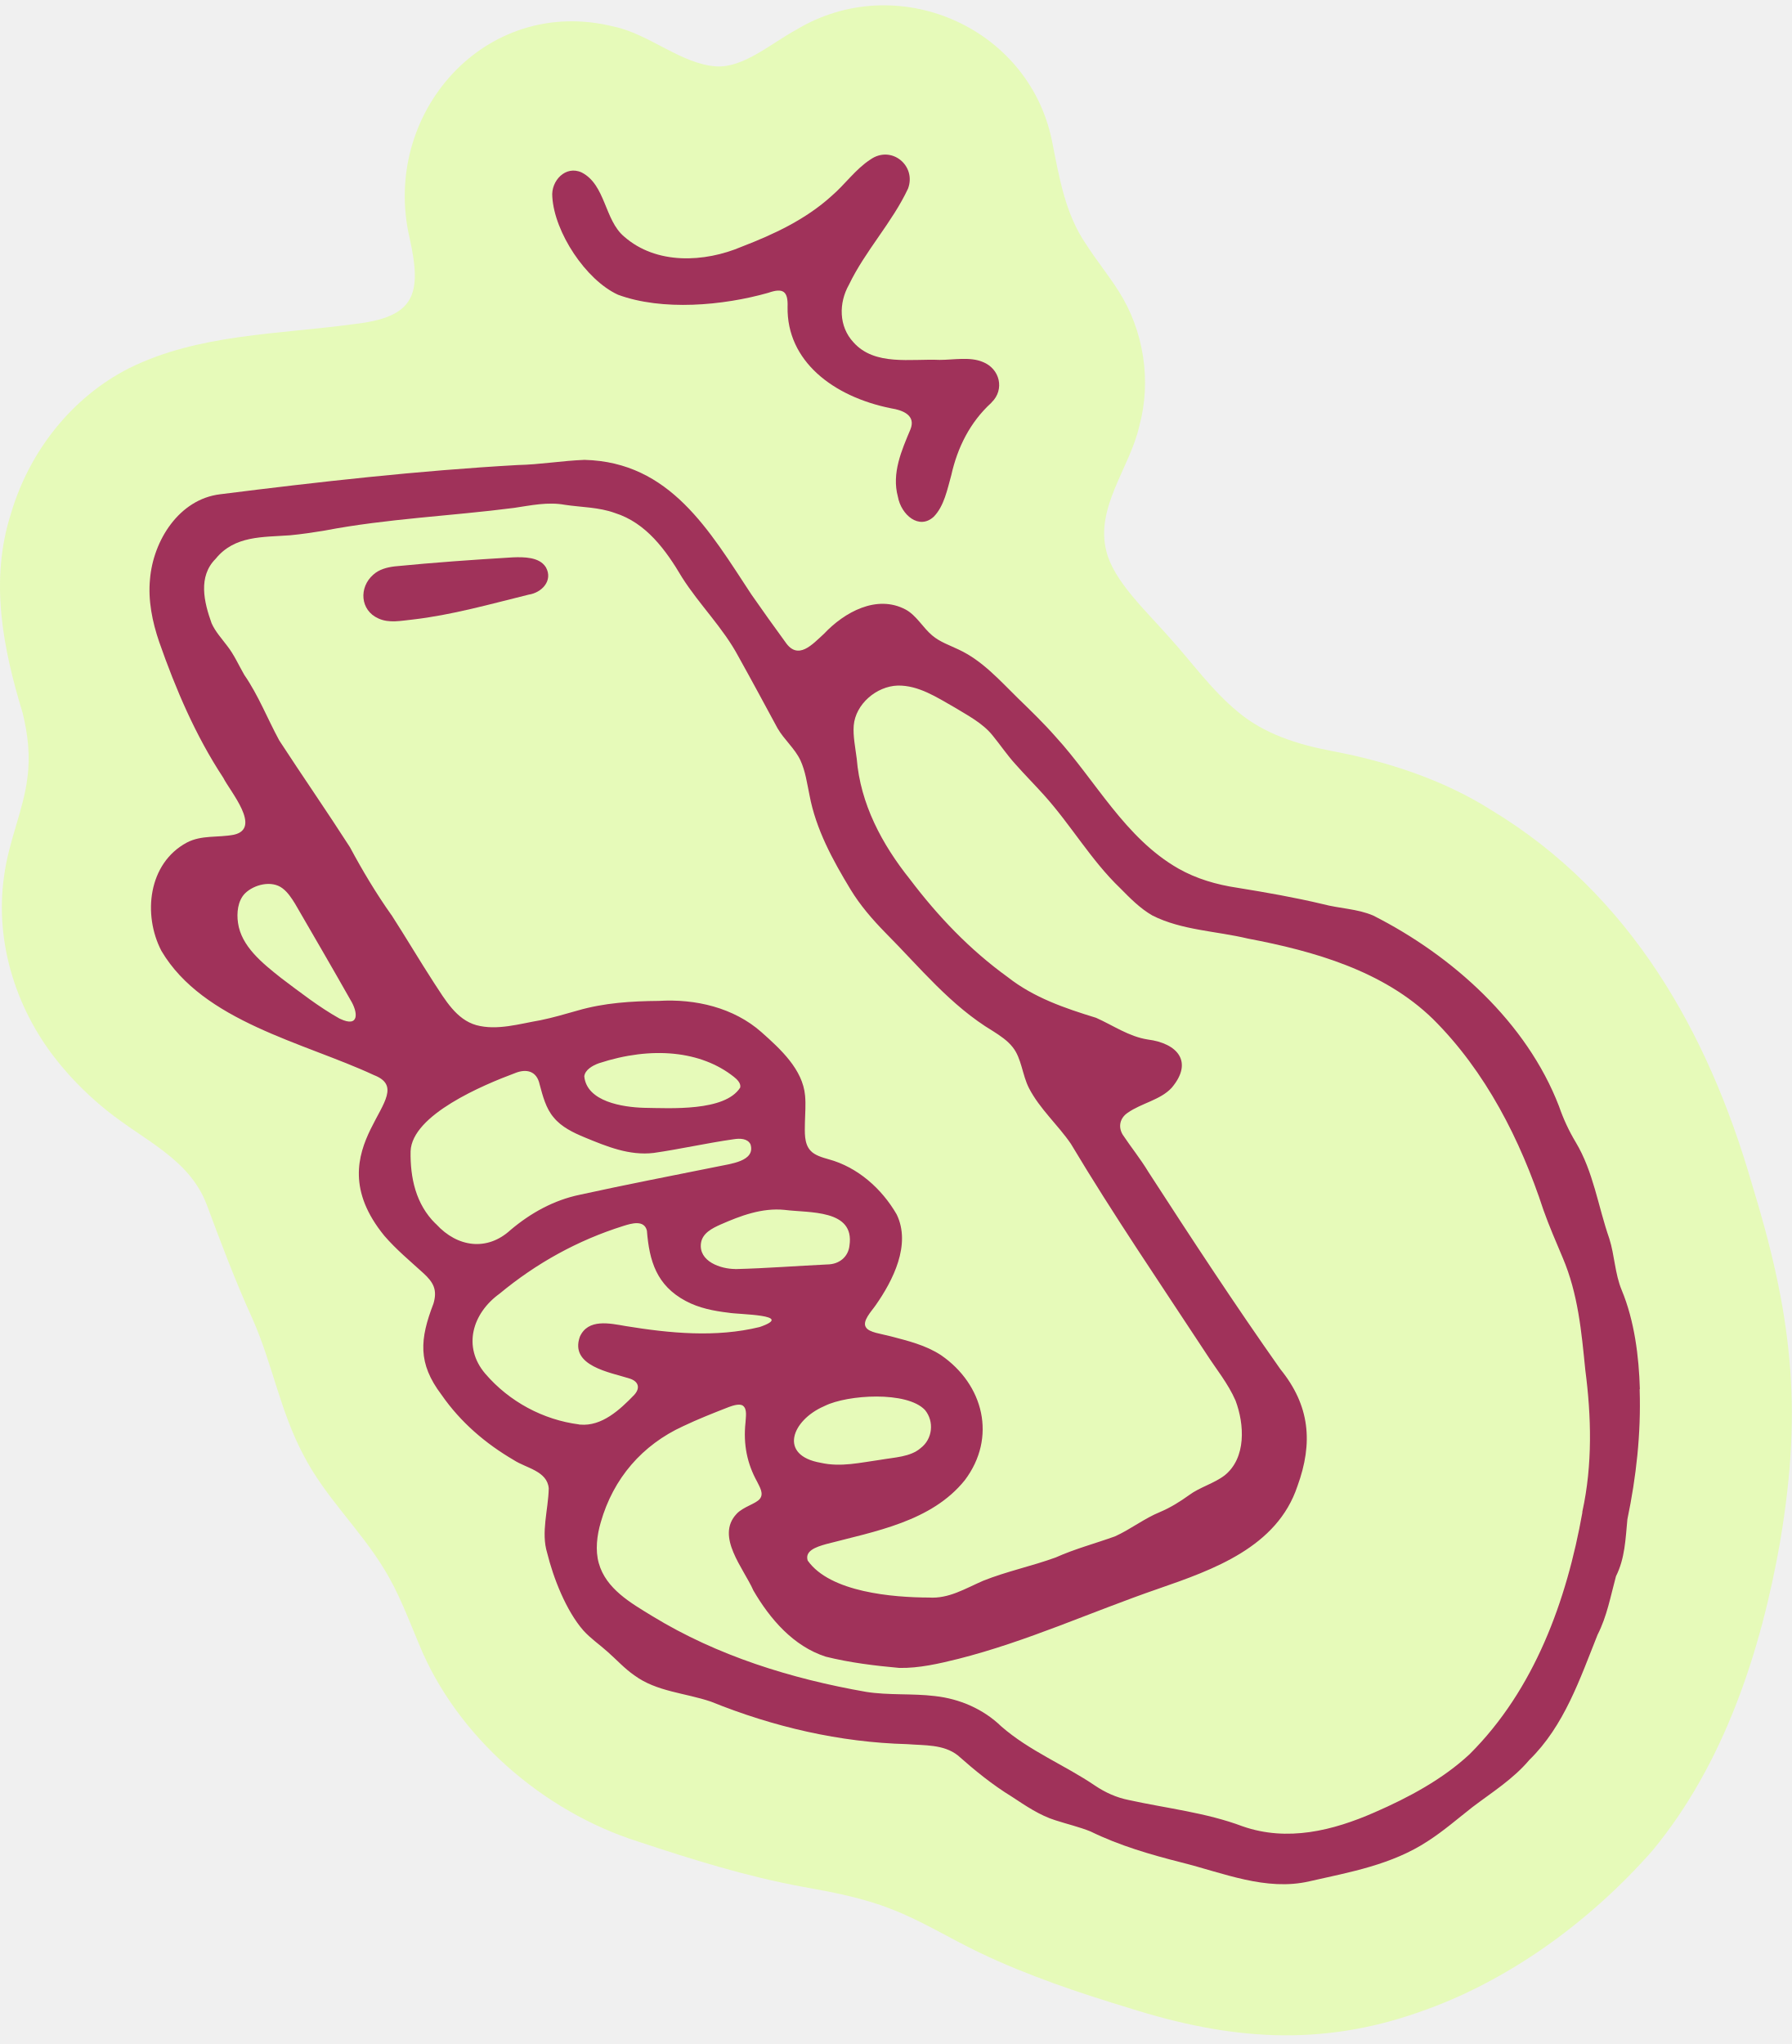
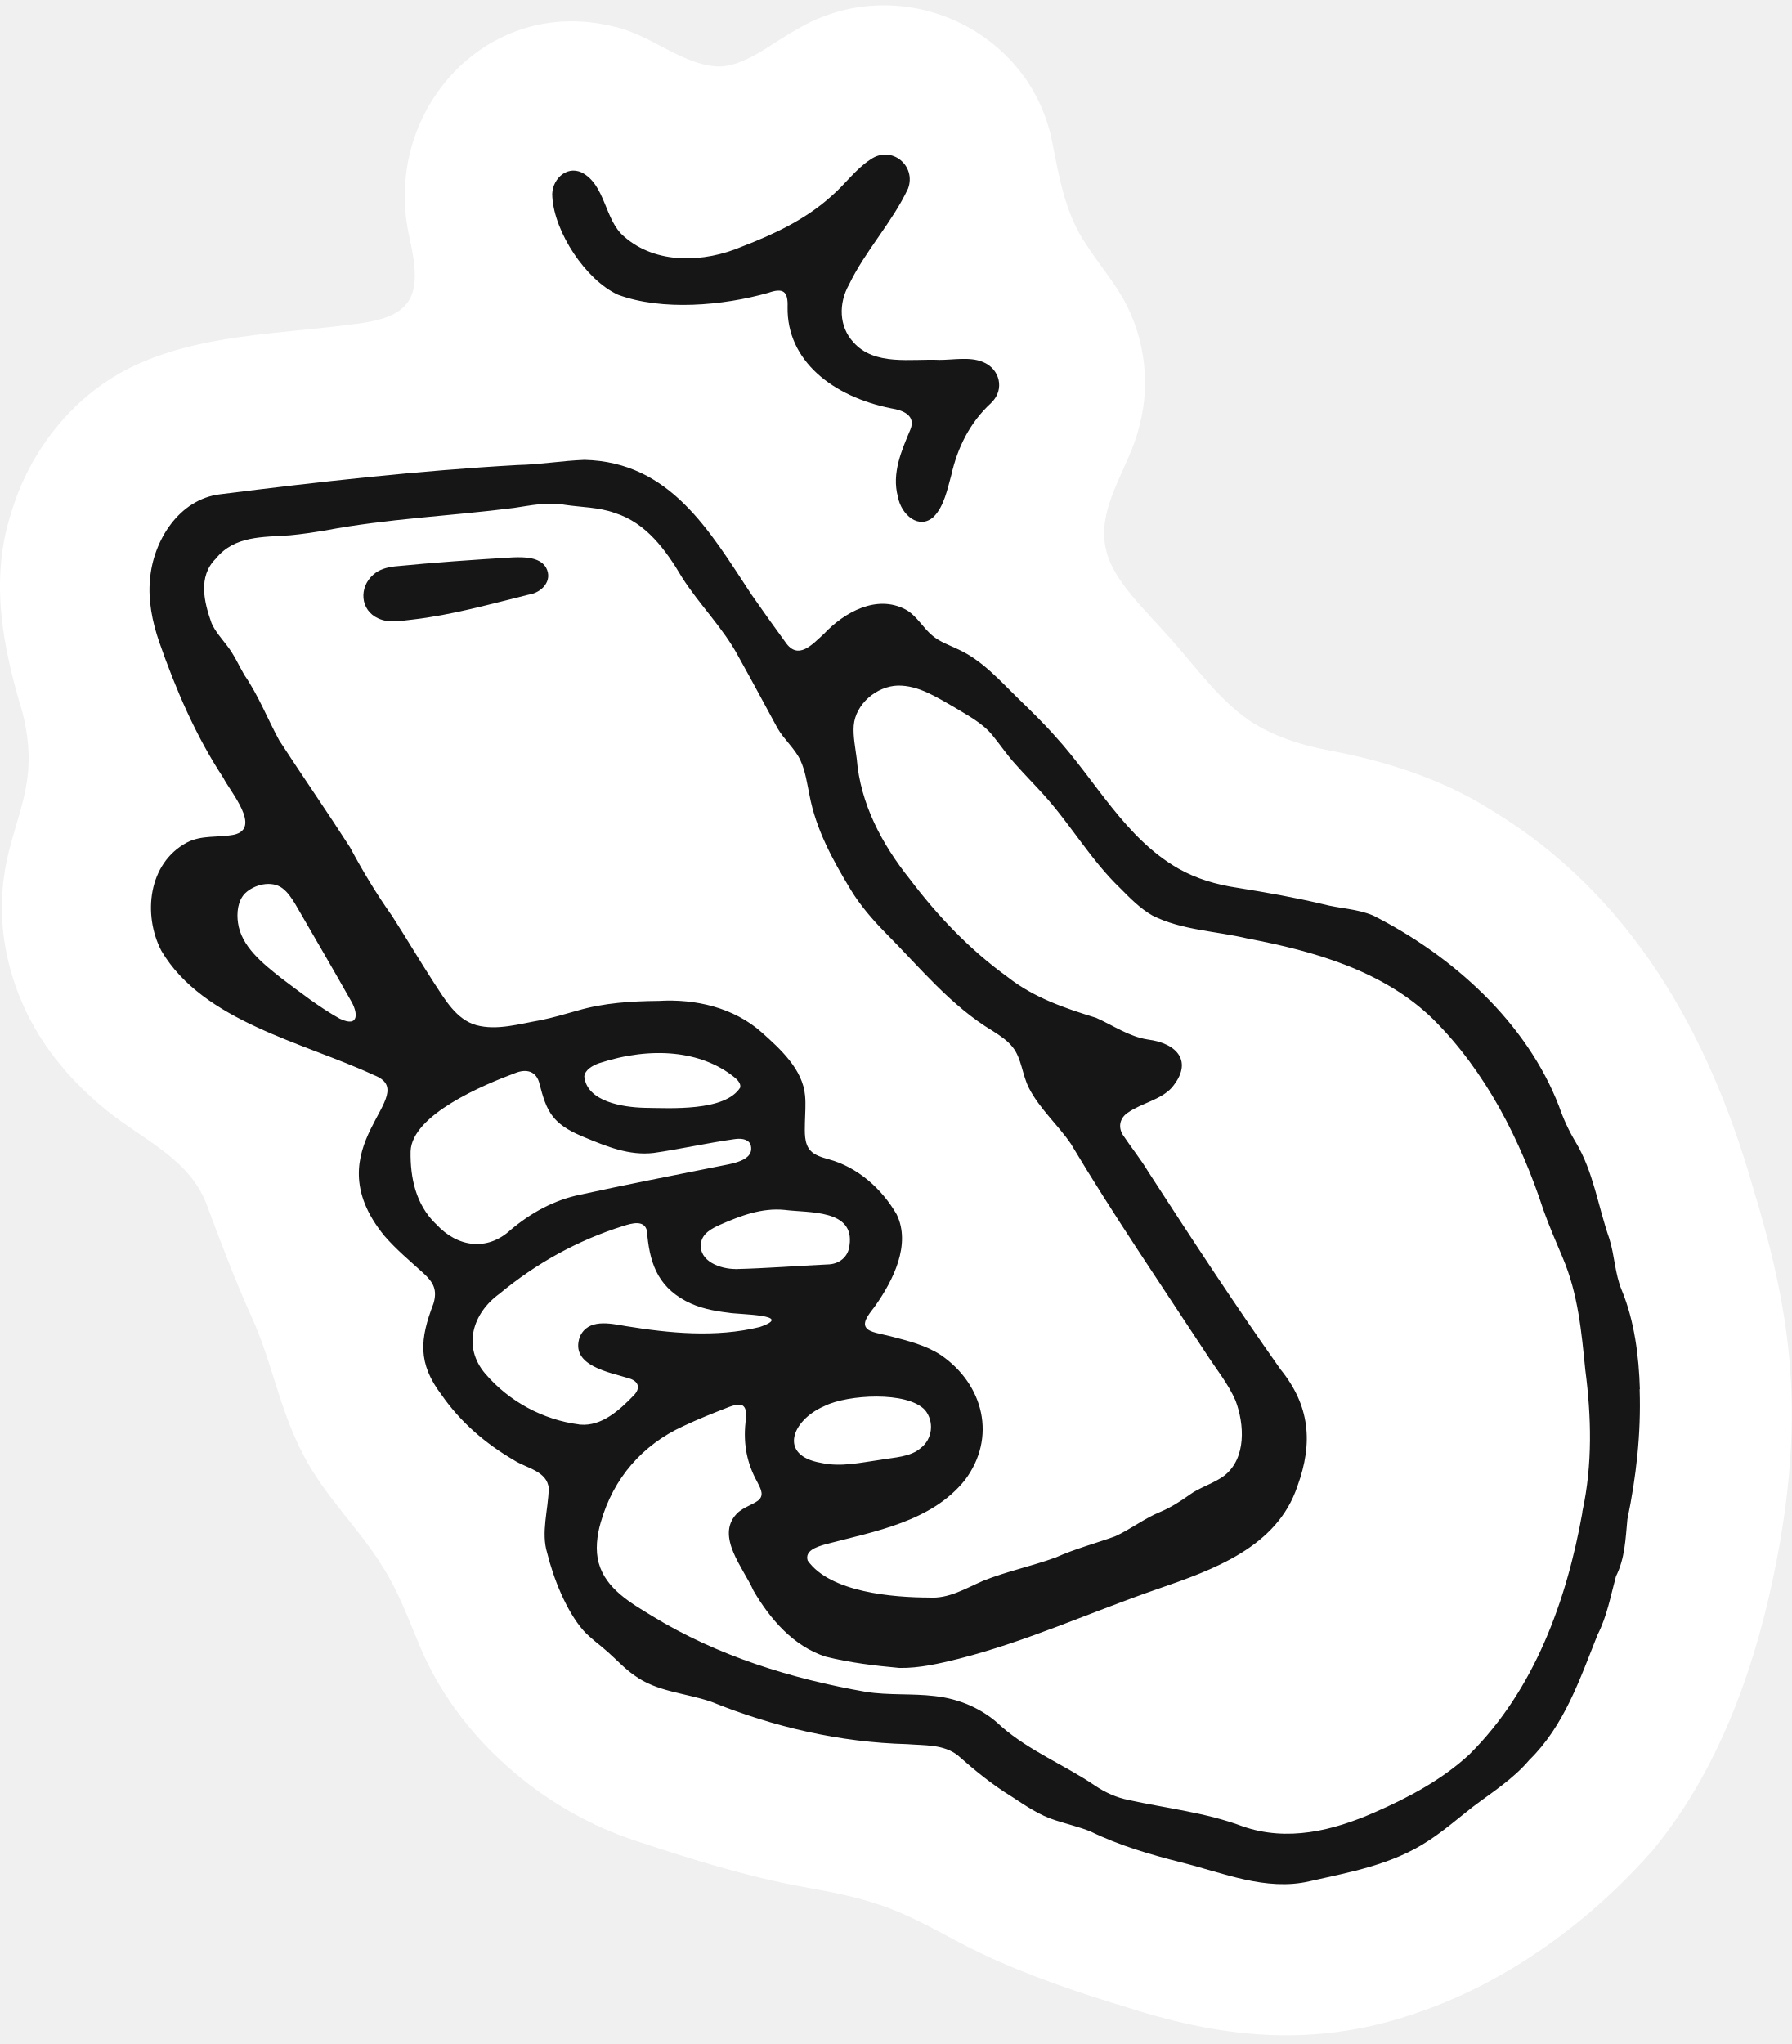
<svg xmlns="http://www.w3.org/2000/svg" width="100%" viewBox="0 0 128 146" fill="none" class="horizontal-words__sticker-svg" style="translate: none; rotate: none; scale: none; transform: translate(0%, -5.8756%) translate3d(0px, 0px, 0px) rotate(-0.8404deg) scale(1.0382, 1.0382);">
-   <path d="M127.168 110.106C125.804 117.892 123.183 125.968 118.056 132.171C113.59 137.254 107.731 141.541 101.358 143.729C94.235 146.236 87.762 145.688 80.65 143.428C77.103 142.354 73.401 141.111 70.005 139.488C67.876 138.475 65.869 137.207 63.668 136.362C61.661 135.567 59.474 135.151 57.342 134.772C53.321 134.034 49.429 132.816 45.587 131.541C38.827 129.406 32.637 124.063 29.934 117.444C29.155 115.593 28.469 113.719 27.403 112.015C25.715 109.242 23.202 106.889 21.694 103.963C20 100.783 19.457 97.402 18.039 94.207C16.847 91.6 15.724 88.627 14.758 86.02C13.505 82.757 10.302 81.482 7.62 79.315C6.454 78.373 5.337 77.299 4.343 76.092C1.223 72.371 -0.414 67.374 0.296 62.547C0.62 60.086 1.682 57.822 1.952 55.595C2.171 54.03 1.998 52.468 1.618 50.928C0.199 46.265 -0.752 41.437 0.792 36.656C2.088 32.265 5.118 28.379 9.222 26.301C14.144 23.852 19.885 23.884 25.267 23.153C29.625 22.663 30.164 21.065 29.266 17.025C27.18 8.147 34.641 -0.388 43.839 1.897C46.349 2.413 48.671 4.576 51.156 4.741C53.105 4.866 55.084 3.1 56.879 2.126C64.012 -2.172 73.44 1.847 75.139 10.013C75.666 12.641 76.069 15.259 77.619 17.498C78.323 18.598 79.185 19.651 79.892 20.768C81.709 23.59 82.272 27.215 81.382 30.452C80.711 33.414 78.219 36.262 79.038 39.388C79.562 41.509 81.859 43.625 83.565 45.563C85.166 47.336 86.599 49.349 88.448 50.86C90.286 52.407 92.67 53.17 95.028 53.621C98.978 54.355 103.074 55.663 106.546 57.873C116.462 63.854 122.013 73.749 125.126 84.487C127.965 93.724 128.806 100.403 127.176 110.041L127.165 110.109L127.168 110.106Z" fill="#E6FAB9" />
-   <path d="M117.145 99.225C117.076 96.883 116.76 94.35 115.848 92.151C115.357 90.973 115.346 89.68 114.962 88.47C114.161 86.181 113.831 83.695 112.56 81.582C112.072 80.769 111.677 79.913 111.368 79.018C109.063 73.026 103.757 68.259 98.091 65.394C96.949 64.907 95.696 64.9 94.501 64.581C92.48 64.101 90.458 63.746 88.397 63.413C86.886 63.188 85.454 62.765 84.175 62.038C80.362 59.86 78.269 55.752 75.401 52.615C74.553 51.651 73.631 50.76 72.712 49.868C71.398 48.578 70.163 47.178 68.482 46.397C67.836 46.086 67.136 45.856 66.587 45.384C65.937 44.843 65.463 43.955 64.702 43.543C62.63 42.436 60.307 43.736 58.864 45.269C58.035 46.021 57.012 47.207 56.103 45.864C55.295 44.761 54.473 43.604 53.666 42.447C50.678 37.906 47.871 33.002 41.757 32.848C40.163 32.906 38.579 33.185 36.971 33.217C29.877 33.618 22.786 34.413 15.724 35.305C12.791 35.66 10.945 38.611 10.715 41.372C10.568 42.884 10.881 44.42 11.372 45.853C12.557 49.234 13.972 52.554 15.95 55.555C16.424 56.515 18.732 59.169 16.707 59.624C15.569 59.842 14.399 59.631 13.347 60.183C10.582 61.665 10.188 65.34 11.53 67.919C14.514 72.976 21.702 74.459 26.706 76.79C30.351 78.198 22.201 81.847 27.46 88.276C28.308 89.257 29.299 90.078 30.25 90.944C30.584 91.249 30.86 91.564 30.986 91.911C31.122 92.277 31.094 92.681 30.964 93.115C29.991 95.65 29.826 97.362 31.539 99.626C32.896 101.585 34.684 103.114 36.712 104.296C37.581 104.866 39.1 105.07 39.2 106.316C39.168 107.842 38.633 109.457 39.089 110.929C39.523 112.695 40.435 115.045 41.667 116.456C42.188 117.036 42.823 117.462 43.404 117.985C44.04 118.544 44.622 119.192 45.322 119.672C46.909 120.839 48.944 120.918 50.786 121.545C55.267 123.354 59.97 124.453 64.81 124.582C66.041 124.682 67.398 124.582 68.418 125.381C69.635 126.459 70.891 127.483 72.284 128.336C73.272 128.987 74.284 129.679 75.412 130.026C76.241 130.295 77.095 130.492 77.903 130.818C79.968 131.828 82.161 132.465 84.391 133.031C87.378 133.776 90.437 135.101 93.546 134.378C96.422 133.726 99.43 133.199 101.997 131.509C103.128 130.782 104.137 129.901 105.189 129.077C106.596 128.01 108.086 127.086 109.242 125.717C111.738 123.282 112.858 119.933 114.122 116.771C114.804 115.431 115.048 114.02 115.439 112.588C116.082 111.305 116.118 109.937 116.254 108.519C116.886 105.496 117.231 102.395 117.13 99.293V99.225H117.145ZM24.247 72.75C22.811 71.948 21.418 70.863 20.093 69.867C18.722 68.785 17.235 67.586 17.002 65.917C16.898 65.215 16.98 64.344 17.501 63.814C18.144 63.18 19.407 62.858 20.179 63.449C20.553 63.728 20.836 64.158 21.084 64.563C22.412 66.855 23.741 69.133 25.041 71.432C25.586 72.317 25.672 73.42 24.308 72.779L24.247 72.75ZM27.956 65.351C26.875 63.825 25.891 62.181 25.001 60.519C23.357 57.959 21.601 55.426 19.95 52.891C19.117 51.361 18.463 49.671 17.451 48.206C17.045 47.504 16.725 46.763 16.226 46.129C15.835 45.606 15.379 45.115 15.114 44.514C14.575 43.009 14.13 41.183 15.408 39.911C16.761 38.242 18.776 38.378 20.721 38.235C21.554 38.156 22.38 38.031 23.206 37.895C27.665 37.042 32.221 36.86 36.716 36.279C37.929 36.1 39.125 35.835 40.346 36.057C41.527 36.236 42.769 36.222 43.922 36.641C46.166 37.347 47.573 39.299 48.718 41.236C49.957 43.192 51.658 44.843 52.75 46.895C53.698 48.593 54.62 50.312 55.543 52.017C56.017 52.837 56.785 53.467 57.18 54.312C57.539 55.09 57.651 55.956 57.827 56.794C58.286 59.244 59.489 61.436 60.76 63.535C61.449 64.67 62.325 65.68 63.251 66.626C65.7 69.086 67.901 71.833 70.931 73.649C71.441 73.975 71.972 74.326 72.342 74.799C72.981 75.594 73.024 76.787 73.509 77.729C74.273 79.208 75.58 80.354 76.499 81.701C79.54 86.786 82.883 91.682 86.139 96.643C86.857 97.764 87.73 98.817 88.261 100.041C88.904 101.746 89.033 104.135 87.486 105.382C86.724 105.965 85.701 106.23 84.951 106.789C84.297 107.258 83.623 107.681 82.879 107.996C81.756 108.451 80.761 109.239 79.652 109.74C78.241 110.249 76.797 110.628 75.422 111.244C73.713 111.868 71.918 112.237 70.227 112.914C68.942 113.472 67.775 114.206 66.357 114.11C63.808 114.103 59.302 113.741 57.697 111.467C57.489 110.786 58.25 110.507 59.008 110.295C62.515 109.375 66.544 108.687 68.924 105.725C71.218 102.681 70.274 98.899 67.222 96.797C66.127 96.08 64.867 95.776 63.625 95.45C62.939 95.267 62.099 95.181 61.869 94.823C61.546 94.383 62.271 93.648 62.555 93.229C63.79 91.467 65.104 88.896 64.052 86.74C62.986 84.895 61.259 83.366 59.191 82.804C58.739 82.678 58.196 82.517 57.906 82.195C57.425 81.686 57.493 80.859 57.5 80.182C57.514 79.541 57.572 78.896 57.511 78.255C57.345 76.389 55.762 74.939 54.394 73.724C52.423 71.98 49.691 71.332 47.052 71.493C45.11 71.511 43.157 71.629 41.254 72.184C40.378 72.431 39.509 72.689 38.615 72.872C37.132 73.123 35.513 73.631 34.02 73.223C32.594 72.818 31.801 71.414 31.011 70.215C29.991 68.642 28.993 66.952 27.995 65.404L27.959 65.347L27.956 65.351ZM58.918 100.421C60.544 99.615 64.792 99.347 66.077 100.715C66.755 101.539 66.619 102.792 65.765 103.437C65.039 104.071 63.894 104.096 62.896 104.271C61.471 104.468 60.071 104.812 58.634 104.486C55.583 103.956 56.566 101.453 58.85 100.453L58.918 100.421ZM52.535 90.644C51.483 90.644 49.896 90.103 50.075 88.792C50.179 88.079 50.88 87.732 51.472 87.467C52.883 86.847 54.43 86.256 56.053 86.421C57.794 86.647 61.065 86.364 60.684 88.957C60.602 89.784 59.941 90.314 59.094 90.318C56.929 90.421 54.732 90.593 52.599 90.647H52.531L52.535 90.644ZM52.876 77.686C51.784 79.398 47.91 79.158 45.993 79.129C44.503 79.086 41.915 78.696 41.739 76.883C41.789 76.418 42.327 76.11 42.776 75.948C46.568 74.702 50.097 75.064 52.427 76.919C52.657 77.098 52.922 77.367 52.883 77.643L52.876 77.686ZM31.108 87.399C29.701 86.013 29.299 84.122 29.331 82.234C29.424 79.62 34.569 77.478 36.773 76.658C37.592 76.317 38.339 76.489 38.547 77.449C38.773 78.287 38.996 79.168 39.549 79.813C40.109 80.504 40.956 80.905 41.767 81.242C43.354 81.897 44.959 82.56 46.7 82.352C48.618 82.076 50.449 81.654 52.413 81.374C52.858 81.303 53.403 81.314 53.612 81.736C53.992 82.961 52.14 83.129 51.285 83.319C47.986 83.982 44.701 84.619 41.419 85.339C39.559 85.726 37.915 86.636 36.461 87.864C34.806 89.379 32.688 89.107 31.162 87.445L31.108 87.391V87.399ZM41.376 101.746C38.798 101.417 36.379 100.117 34.669 98.125C33.022 96.198 33.75 93.806 35.682 92.409C38.31 90.232 41.258 88.595 44.532 87.567C45.114 87.384 46.018 87.112 46.212 87.904C46.384 90.074 46.901 91.815 48.987 92.929C49.924 93.43 50.98 93.641 52.028 93.763C52.743 93.903 56.875 93.888 54.269 94.787C51.138 95.554 47.856 95.235 44.693 94.719C43.555 94.522 42.008 94.171 41.423 95.479C40.68 97.574 43.57 98.018 44.984 98.469C45.602 98.67 45.763 99.128 45.311 99.63C44.277 100.704 42.992 101.893 41.444 101.757H41.373L41.376 101.746ZM113.041 108.018C111.914 114.335 109.619 120.682 104.984 125.298C103.067 127.086 100.626 128.396 98.206 129.449C95.215 130.764 91.963 131.57 88.76 130.449C86.146 129.467 83.346 129.17 80.628 128.572C79.759 128.4 78.959 128.038 78.23 127.548C76.061 126.072 73.541 125.076 71.527 123.314C70.242 122.071 68.551 121.341 66.781 121.147C65.161 120.95 63.485 121.104 61.866 120.847C56.541 119.915 51.246 118.279 46.596 115.435C45.063 114.5 43.282 113.487 42.773 111.649C42.514 110.736 42.643 109.665 42.913 108.745C43.814 105.579 45.893 103.204 48.797 101.872C49.867 101.363 50.958 100.933 52.089 100.493C52.366 100.392 52.847 100.238 53.073 100.41C53.393 100.647 53.271 101.223 53.256 101.599C53.084 103.19 53.382 104.565 54.086 105.836C54.269 106.22 54.584 106.689 54.276 107.065C53.989 107.423 53.08 107.627 52.614 108.139C51.102 109.751 53.127 112.025 53.82 113.608C55.012 115.653 56.678 117.587 58.983 118.332C60.695 118.762 62.515 118.981 64.253 119.138C65.66 119.16 67.064 118.837 68.461 118.49C73.365 117.247 77.957 115.134 82.721 113.49C86.685 112.118 91.227 110.51 92.681 106.159C93.822 103.036 93.564 100.389 91.467 97.803C88.204 93.179 85.116 88.466 82.036 83.71C81.49 82.8 80.772 81.908 80.204 81.052C79.853 80.472 80.014 79.852 80.553 79.487C81.54 78.792 82.904 78.57 83.705 77.693C85.267 75.838 84.111 74.523 81.996 74.251C80.646 74.043 79.522 73.245 78.298 72.7C76.058 72.012 73.853 71.26 71.994 69.799C69.261 67.826 66.989 65.433 64.996 62.797C62.996 60.297 61.46 57.41 61.201 54.187C61.101 53.403 60.929 52.579 60.986 51.827C61.115 50.287 62.616 49.015 64.135 48.969C65.621 48.944 66.931 49.814 68.181 50.523C69.165 51.121 70.195 51.655 70.895 52.518C71.451 53.195 71.94 53.929 72.532 54.578C73.196 55.33 73.904 56.042 74.575 56.787C76.507 58.929 77.943 61.45 80.018 63.438C80.725 64.155 81.447 64.892 82.33 65.397C84.423 66.45 86.886 66.5 89.141 67.041C93.847 67.933 98.824 69.337 102.364 72.786C106.13 76.525 108.618 81.428 110.258 86.432C110.668 87.588 111.156 88.702 111.63 89.831C112.739 92.431 112.976 95.156 113.246 97.846C113.684 101.184 113.766 104.622 113.045 107.932L113.03 108L113.041 108.018Z" fill="#A0325A" />
-   <path d="M70.798 28.787C69.29 30.173 68.4 31.957 67.954 33.948C67.674 34.947 67.448 36.14 66.709 36.903C65.66 37.877 64.375 36.777 64.142 35.481C63.682 33.798 64.414 32.157 65.039 30.667C65.438 29.675 64.508 29.299 63.66 29.167C59.499 28.332 56.196 25.779 56.261 21.925C56.304 20.786 55.931 20.549 54.882 20.915C51.658 21.832 47.303 22.222 44.144 21.051C41.839 19.994 39.609 16.592 39.455 14.067C39.347 12.921 40.399 11.789 41.552 12.319C43.268 13.2 43.175 15.714 44.582 16.896C46.883 18.92 50.316 18.759 52.998 17.616C55.277 16.739 57.557 15.675 59.403 13.999C60.365 13.175 61.115 12.083 62.181 11.392C63.678 10.342 65.477 11.829 64.867 13.469C63.729 15.901 61.819 17.896 60.641 20.345C59.909 21.645 59.912 23.314 60.964 24.446C62.483 26.158 65.068 25.614 67.121 25.707C68.12 25.707 69.29 25.471 70.195 25.85C71.441 26.334 71.775 27.827 70.845 28.733L70.798 28.787Z" fill="#A0325A" />
-   <path d="M39.003 40.534C39.516 41.473 38.705 42.336 37.764 42.475C35.021 43.152 32.268 43.933 29.464 44.255C28.652 44.338 27.794 44.531 27.026 44.173C25.726 43.596 25.619 41.953 26.671 41.043C27.09 40.667 27.643 40.523 28.196 40.456C30.993 40.18 33.829 39.979 36.641 39.811C37.423 39.782 38.504 39.782 38.971 40.484L38.999 40.534H39.003Z" fill="#A0325A" />
+   <path d="M127.168 110.106C125.804 117.892 123.183 125.968 118.056 132.171C113.59 137.254 107.731 141.541 101.358 143.729C94.235 146.236 87.762 145.688 80.65 143.428C77.103 142.354 73.401 141.111 70.005 139.488C67.876 138.475 65.869 137.207 63.668 136.362C61.661 135.567 59.474 135.151 57.342 134.772C53.321 134.034 49.429 132.816 45.587 131.541C38.827 129.406 32.637 124.063 29.934 117.444C29.155 115.593 28.469 113.719 27.403 112.015C25.715 109.242 23.202 106.889 21.694 103.963C20 100.783 19.457 97.402 18.039 94.207C16.847 91.6 15.724 88.627 14.758 86.02C13.505 82.757 10.302 81.482 7.62 79.315C6.454 78.373 5.337 77.299 4.343 76.092C1.223 72.371 -0.414 67.374 0.296 62.547C0.62 60.086 1.682 57.822 1.952 55.595C2.171 54.03 1.998 52.468 1.618 50.928C0.199 46.265 -0.752 41.437 0.792 36.656C2.088 32.265 5.118 28.379 9.222 26.301C14.144 23.852 19.885 23.884 25.267 23.153C29.625 22.663 30.164 21.065 29.266 17.025C27.18 8.147 34.641 -0.388 43.839 1.897C46.349 2.413 48.671 4.576 51.156 4.741C53.105 4.866 55.084 3.1 56.879 2.126C64.012 -2.172 73.44 1.847 75.139 10.013C75.666 12.641 76.069 15.259 77.619 17.498C78.323 18.598 79.185 19.651 79.892 20.768C81.709 23.59 82.272 27.215 81.382 30.452C80.711 33.414 78.219 36.262 79.038 39.388C79.562 41.509 81.859 43.625 83.565 45.563C85.166 47.336 86.599 49.349 88.448 50.86C90.286 52.407 92.67 53.17 95.028 53.621C98.978 54.355 103.074 55.663 106.546 57.873C116.462 63.854 122.013 73.749 125.126 84.487C127.965 93.724 128.806 100.403 127.176 110.041L127.165 110.109L127.168 110.106Z" fill="#ffffff" />
+   <path d="M117.145 99.225C117.076 96.883 116.76 94.35 115.848 92.151C115.357 90.973 115.346 89.68 114.962 88.47C114.161 86.181 113.831 83.695 112.56 81.582C112.072 80.769 111.677 79.913 111.368 79.018C109.063 73.026 103.757 68.259 98.091 65.394C96.949 64.907 95.696 64.9 94.501 64.581C92.48 64.101 90.458 63.746 88.397 63.413C86.886 63.188 85.454 62.765 84.175 62.038C80.362 59.86 78.269 55.752 75.401 52.615C74.553 51.651 73.631 50.76 72.712 49.868C71.398 48.578 70.163 47.178 68.482 46.397C67.836 46.086 67.136 45.856 66.587 45.384C65.937 44.843 65.463 43.955 64.702 43.543C62.63 42.436 60.307 43.736 58.864 45.269C58.035 46.021 57.012 47.207 56.103 45.864C55.295 44.761 54.473 43.604 53.666 42.447C50.678 37.906 47.871 33.002 41.757 32.848C40.163 32.906 38.579 33.185 36.971 33.217C29.877 33.618 22.786 34.413 15.724 35.305C12.791 35.66 10.945 38.611 10.715 41.372C10.568 42.884 10.881 44.42 11.372 45.853C12.557 49.234 13.972 52.554 15.95 55.555C16.424 56.515 18.732 59.169 16.707 59.624C15.569 59.842 14.399 59.631 13.347 60.183C10.582 61.665 10.188 65.34 11.53 67.919C14.514 72.976 21.702 74.459 26.706 76.79C30.351 78.198 22.201 81.847 27.46 88.276C28.308 89.257 29.299 90.078 30.25 90.944C30.584 91.249 30.86 91.564 30.986 91.911C31.122 92.277 31.094 92.681 30.964 93.115C29.991 95.65 29.826 97.362 31.539 99.626C32.896 101.585 34.684 103.114 36.712 104.296C37.581 104.866 39.1 105.07 39.2 106.316C39.168 107.842 38.633 109.457 39.089 110.929C39.523 112.695 40.435 115.045 41.667 116.456C42.188 117.036 42.823 117.462 43.404 117.985C44.04 118.544 44.622 119.192 45.322 119.672C46.909 120.839 48.944 120.918 50.786 121.545C55.267 123.354 59.97 124.453 64.81 124.582C66.041 124.682 67.398 124.582 68.418 125.381C69.635 126.459 70.891 127.483 72.284 128.336C73.272 128.987 74.284 129.679 75.412 130.026C76.241 130.295 77.095 130.492 77.903 130.818C79.968 131.828 82.161 132.465 84.391 133.031C87.378 133.776 90.437 135.101 93.546 134.378C96.422 133.726 99.43 133.199 101.997 131.509C103.128 130.782 104.137 129.901 105.189 129.077C106.596 128.01 108.086 127.086 109.242 125.717C111.738 123.282 112.858 119.933 114.122 116.771C114.804 115.431 115.048 114.02 115.439 112.588C116.082 111.305 116.118 109.937 116.254 108.519C116.886 105.496 117.231 102.395 117.13 99.293V99.225H117.145ZM24.247 72.75C22.811 71.948 21.418 70.863 20.093 69.867C18.722 68.785 17.235 67.586 17.002 65.917C16.898 65.215 16.98 64.344 17.501 63.814C18.144 63.18 19.407 62.858 20.179 63.449C20.553 63.728 20.836 64.158 21.084 64.563C22.412 66.855 23.741 69.133 25.041 71.432C25.586 72.317 25.672 73.42 24.308 72.779L24.247 72.75ZM27.956 65.351C26.875 63.825 25.891 62.181 25.001 60.519C23.357 57.959 21.601 55.426 19.95 52.891C19.117 51.361 18.463 49.671 17.451 48.206C17.045 47.504 16.725 46.763 16.226 46.129C15.835 45.606 15.379 45.115 15.114 44.514C14.575 43.009 14.13 41.183 15.408 39.911C16.761 38.242 18.776 38.378 20.721 38.235C21.554 38.156 22.38 38.031 23.206 37.895C27.665 37.042 32.221 36.86 36.716 36.279C37.929 36.1 39.125 35.835 40.346 36.057C41.527 36.236 42.769 36.222 43.922 36.641C46.166 37.347 47.573 39.299 48.718 41.236C49.957 43.192 51.658 44.843 52.75 46.895C53.698 48.593 54.62 50.312 55.543 52.017C56.017 52.837 56.785 53.467 57.18 54.312C57.539 55.09 57.651 55.956 57.827 56.794C58.286 59.244 59.489 61.436 60.76 63.535C61.449 64.67 62.325 65.68 63.251 66.626C65.7 69.086 67.901 71.833 70.931 73.649C71.441 73.975 71.972 74.326 72.342 74.799C72.981 75.594 73.024 76.787 73.509 77.729C74.273 79.208 75.58 80.354 76.499 81.701C79.54 86.786 82.883 91.682 86.139 96.643C86.857 97.764 87.73 98.817 88.261 100.041C88.904 101.746 89.033 104.135 87.486 105.382C86.724 105.965 85.701 106.23 84.951 106.789C84.297 107.258 83.623 107.681 82.879 107.996C81.756 108.451 80.761 109.239 79.652 109.74C78.241 110.249 76.797 110.628 75.422 111.244C73.713 111.868 71.918 112.237 70.227 112.914C68.942 113.472 67.775 114.206 66.357 114.11C63.808 114.103 59.302 113.741 57.697 111.467C57.489 110.786 58.25 110.507 59.008 110.295C62.515 109.375 66.544 108.687 68.924 105.725C71.218 102.681 70.274 98.899 67.222 96.797C66.127 96.08 64.867 95.776 63.625 95.45C62.939 95.267 62.099 95.181 61.869 94.823C61.546 94.383 62.271 93.648 62.555 93.229C63.79 91.467 65.104 88.896 64.052 86.74C62.986 84.895 61.259 83.366 59.191 82.804C58.739 82.678 58.196 82.517 57.906 82.195C57.425 81.686 57.493 80.859 57.5 80.182C57.514 79.541 57.572 78.896 57.511 78.255C57.345 76.389 55.762 74.939 54.394 73.724C52.423 71.98 49.691 71.332 47.052 71.493C45.11 71.511 43.157 71.629 41.254 72.184C40.378 72.431 39.509 72.689 38.615 72.872C37.132 73.123 35.513 73.631 34.02 73.223C32.594 72.818 31.801 71.414 31.011 70.215C29.991 68.642 28.993 66.952 27.995 65.404L27.959 65.347L27.956 65.351ZM58.918 100.421C60.544 99.615 64.792 99.347 66.077 100.715C66.755 101.539 66.619 102.792 65.765 103.437C65.039 104.071 63.894 104.096 62.896 104.271C61.471 104.468 60.071 104.812 58.634 104.486C55.583 103.956 56.566 101.453 58.85 100.453L58.918 100.421ZM52.535 90.644C51.483 90.644 49.896 90.103 50.075 88.792C50.179 88.079 50.88 87.732 51.472 87.467C52.883 86.847 54.43 86.256 56.053 86.421C57.794 86.647 61.065 86.364 60.684 88.957C60.602 89.784 59.941 90.314 59.094 90.318C56.929 90.421 54.732 90.593 52.599 90.647H52.531L52.535 90.644ZM52.876 77.686C51.784 79.398 47.91 79.158 45.993 79.129C44.503 79.086 41.915 78.696 41.739 76.883C41.789 76.418 42.327 76.11 42.776 75.948C46.568 74.702 50.097 75.064 52.427 76.919C52.657 77.098 52.922 77.367 52.883 77.643L52.876 77.686ZM31.108 87.399C29.701 86.013 29.299 84.122 29.331 82.234C29.424 79.62 34.569 77.478 36.773 76.658C37.592 76.317 38.339 76.489 38.547 77.449C38.773 78.287 38.996 79.168 39.549 79.813C40.109 80.504 40.956 80.905 41.767 81.242C43.354 81.897 44.959 82.56 46.7 82.352C48.618 82.076 50.449 81.654 52.413 81.374C52.858 81.303 53.403 81.314 53.612 81.736C53.992 82.961 52.14 83.129 51.285 83.319C47.986 83.982 44.701 84.619 41.419 85.339C39.559 85.726 37.915 86.636 36.461 87.864C34.806 89.379 32.688 89.107 31.162 87.445L31.108 87.391V87.399ZM41.376 101.746C38.798 101.417 36.379 100.117 34.669 98.125C33.022 96.198 33.75 93.806 35.682 92.409C38.31 90.232 41.258 88.595 44.532 87.567C45.114 87.384 46.018 87.112 46.212 87.904C46.384 90.074 46.901 91.815 48.987 92.929C49.924 93.43 50.98 93.641 52.028 93.763C52.743 93.903 56.875 93.888 54.269 94.787C51.138 95.554 47.856 95.235 44.693 94.719C43.555 94.522 42.008 94.171 41.423 95.479C40.68 97.574 43.57 98.018 44.984 98.469C45.602 98.67 45.763 99.128 45.311 99.63C44.277 100.704 42.992 101.893 41.444 101.757H41.373L41.376 101.746ZM113.041 108.018C111.914 114.335 109.619 120.682 104.984 125.298C103.067 127.086 100.626 128.396 98.206 129.449C95.215 130.764 91.963 131.57 88.76 130.449C86.146 129.467 83.346 129.17 80.628 128.572C79.759 128.4 78.959 128.038 78.23 127.548C76.061 126.072 73.541 125.076 71.527 123.314C70.242 122.071 68.551 121.341 66.781 121.147C65.161 120.95 63.485 121.104 61.866 120.847C56.541 119.915 51.246 118.279 46.596 115.435C45.063 114.5 43.282 113.487 42.773 111.649C42.514 110.736 42.643 109.665 42.913 108.745C43.814 105.579 45.893 103.204 48.797 101.872C49.867 101.363 50.958 100.933 52.089 100.493C52.366 100.392 52.847 100.238 53.073 100.41C53.393 100.647 53.271 101.223 53.256 101.599C53.084 103.19 53.382 104.565 54.086 105.836C54.269 106.22 54.584 106.689 54.276 107.065C53.989 107.423 53.08 107.627 52.614 108.139C51.102 109.751 53.127 112.025 53.82 113.608C55.012 115.653 56.678 117.587 58.983 118.332C60.695 118.762 62.515 118.981 64.253 119.138C65.66 119.16 67.064 118.837 68.461 118.49C73.365 117.247 77.957 115.134 82.721 113.49C86.685 112.118 91.227 110.51 92.681 106.159C93.822 103.036 93.564 100.389 91.467 97.803C88.204 93.179 85.116 88.466 82.036 83.71C81.49 82.8 80.772 81.908 80.204 81.052C79.853 80.472 80.014 79.852 80.553 79.487C81.54 78.792 82.904 78.57 83.705 77.693C85.267 75.838 84.111 74.523 81.996 74.251C80.646 74.043 79.522 73.245 78.298 72.7C76.058 72.012 73.853 71.26 71.994 69.799C69.261 67.826 66.989 65.433 64.996 62.797C62.996 60.297 61.46 57.41 61.201 54.187C61.101 53.403 60.929 52.579 60.986 51.827C61.115 50.287 62.616 49.015 64.135 48.969C65.621 48.944 66.931 49.814 68.181 50.523C69.165 51.121 70.195 51.655 70.895 52.518C71.451 53.195 71.94 53.929 72.532 54.578C73.196 55.33 73.904 56.042 74.575 56.787C76.507 58.929 77.943 61.45 80.018 63.438C80.725 64.155 81.447 64.892 82.33 65.397C84.423 66.45 86.886 66.5 89.141 67.041C93.847 67.933 98.824 69.337 102.364 72.786C106.13 76.525 108.618 81.428 110.258 86.432C110.668 87.588 111.156 88.702 111.63 89.831C112.739 92.431 112.976 95.156 113.246 97.846C113.684 101.184 113.766 104.622 113.045 107.932L113.03 108L113.041 108.018Z" fill="#161616" />
+   <path d="M70.798 28.787C69.29 30.173 68.4 31.957 67.954 33.948C67.674 34.947 67.448 36.14 66.709 36.903C65.66 37.877 64.375 36.777 64.142 35.481C63.682 33.798 64.414 32.157 65.039 30.667C65.438 29.675 64.508 29.299 63.66 29.167C59.499 28.332 56.196 25.779 56.261 21.925C56.304 20.786 55.931 20.549 54.882 20.915C51.658 21.832 47.303 22.222 44.144 21.051C41.839 19.994 39.609 16.592 39.455 14.067C39.347 12.921 40.399 11.789 41.552 12.319C43.268 13.2 43.175 15.714 44.582 16.896C46.883 18.92 50.316 18.759 52.998 17.616C55.277 16.739 57.557 15.675 59.403 13.999C60.365 13.175 61.115 12.083 62.181 11.392C63.678 10.342 65.477 11.829 64.867 13.469C63.729 15.901 61.819 17.896 60.641 20.345C59.909 21.645 59.912 23.314 60.964 24.446C62.483 26.158 65.068 25.614 67.121 25.707C68.12 25.707 69.29 25.471 70.195 25.85C71.441 26.334 71.775 27.827 70.845 28.733L70.798 28.787Z" fill="#161616" />
+   <path d="M39.003 40.534C39.516 41.473 38.705 42.336 37.764 42.475C35.021 43.152 32.268 43.933 29.464 44.255C28.652 44.338 27.794 44.531 27.026 44.173C25.726 43.596 25.619 41.953 26.671 41.043C27.09 40.667 27.643 40.523 28.196 40.456C30.993 40.18 33.829 39.979 36.641 39.811C37.423 39.782 38.504 39.782 38.971 40.484L38.999 40.534H39.003Z" fill="#161616" />
</svg>
